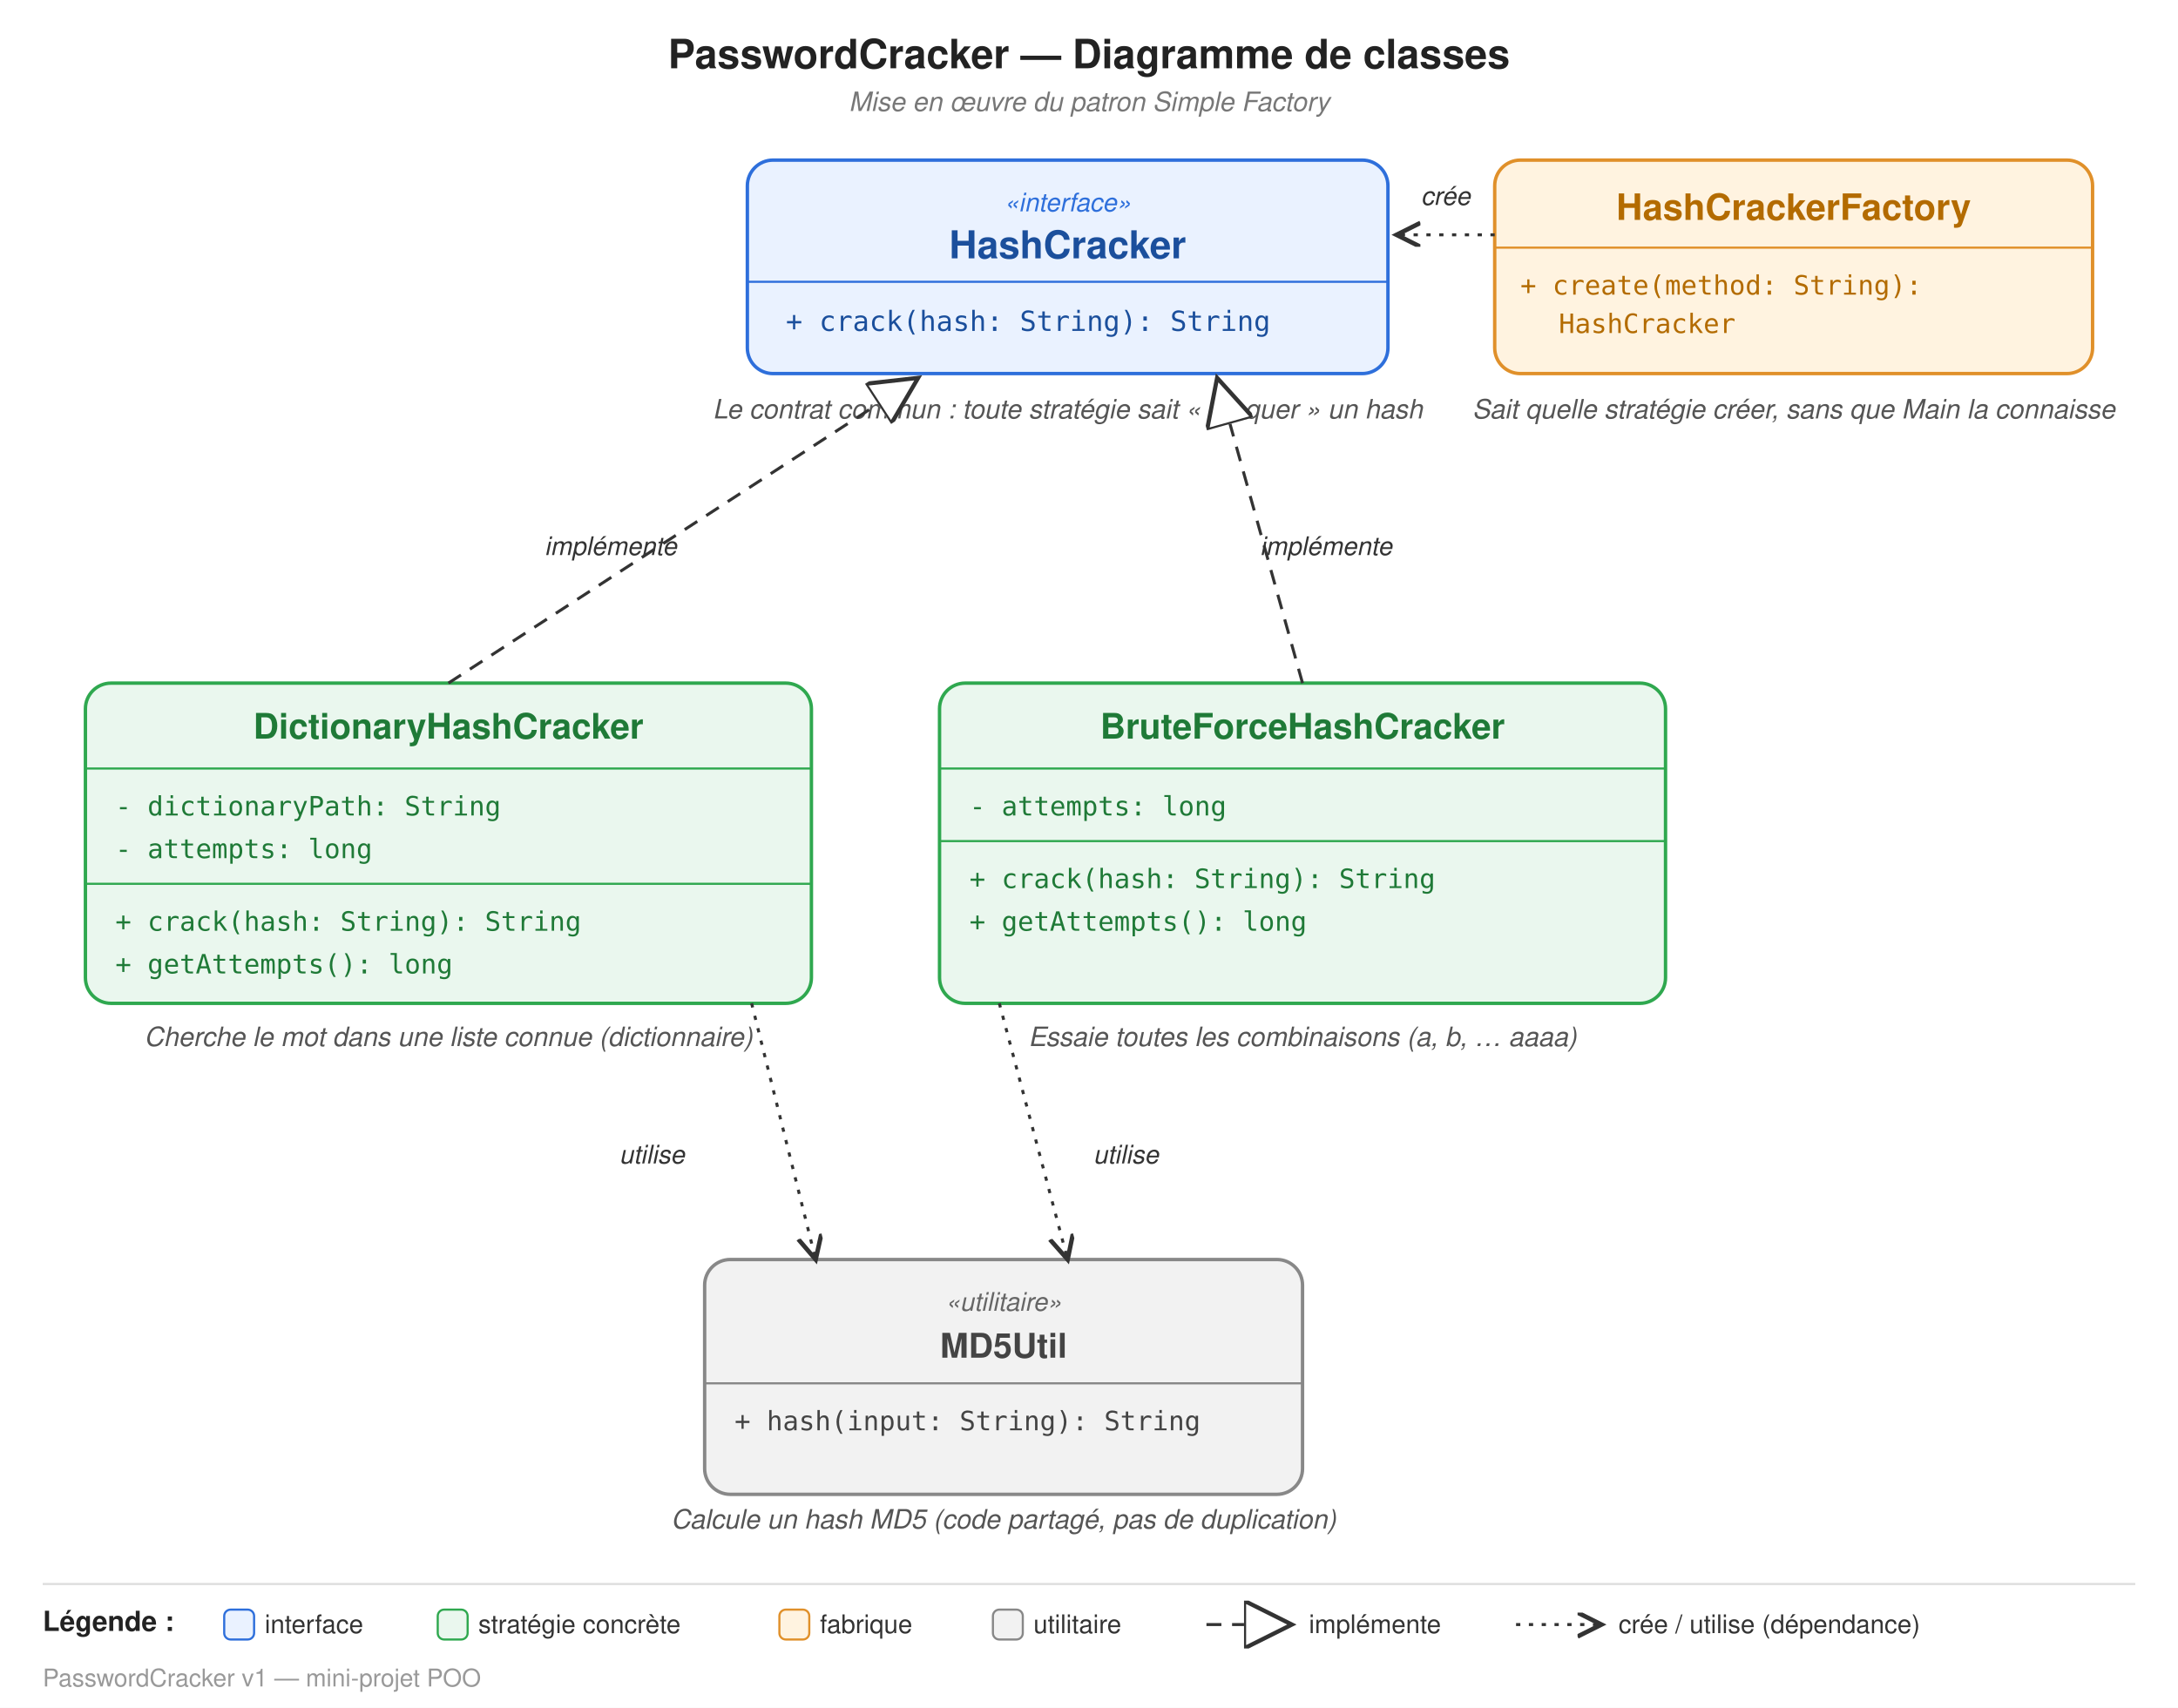
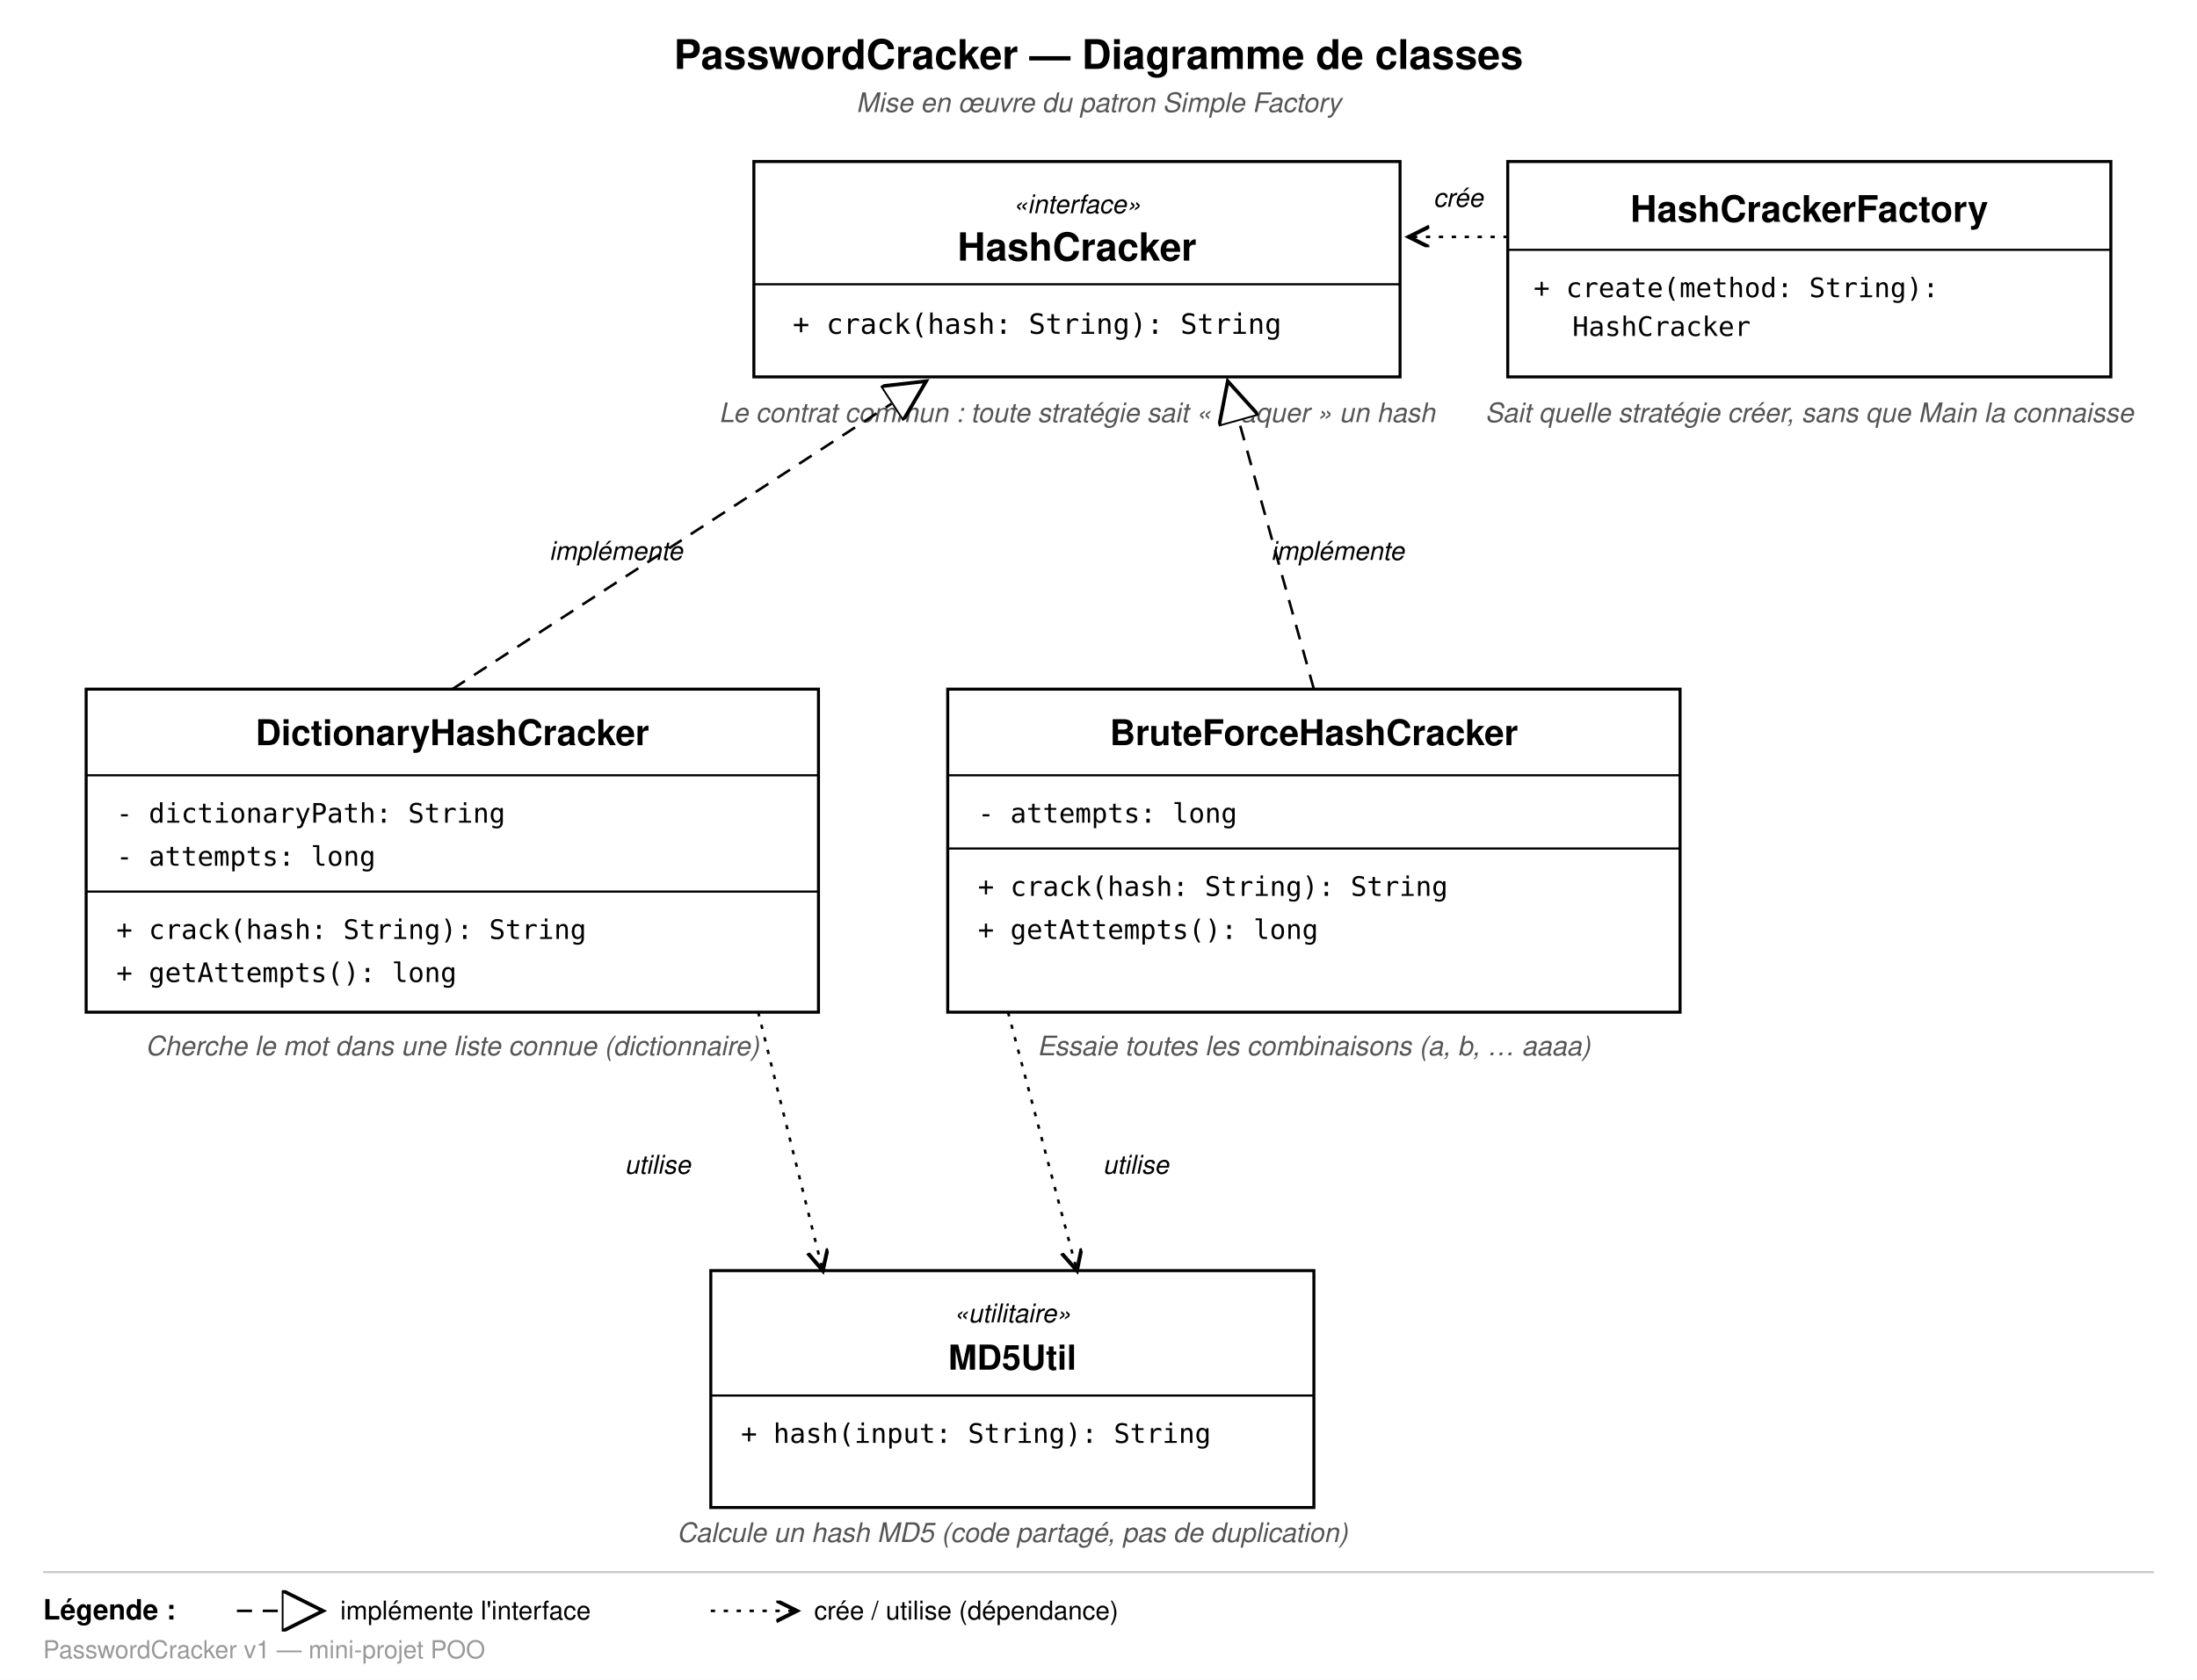
- <svg xmlns="http://www.w3.org/2000/svg" viewBox="0 0 1020 800" font-family="'Segoe UI', Helvetica, Arial, sans-serif">
+ <svg xmlns="http://www.w3.org/2000/svg" viewBox="0 0 1020 780" font-family="'Segoe UI', Helvetica, Arial, sans-serif">
  <defs>
    <marker id="implMarker" markerWidth="18" markerHeight="16" refX="16" refY="8" orient="auto">
-       <path d="M0,0 L16,8 L0,16 Z" fill="white" stroke="#333" stroke-width="1.4" />
+       <path d="M0,0 L16,8 L0,16 Z" fill="white" stroke="black" stroke-width="1.4" />
    </marker>
    <marker id="depMarker" markerWidth="10" markerHeight="10" refX="8" refY="4" orient="auto">
-       <path d="M0,0 L8,4 L0,8" fill="none" stroke="#333" stroke-width="1.5" />
+       <path d="M0,0 L8,4 L0,8" fill="none" stroke="black" stroke-width="1.5" />
    </marker>
  </defs>
-   <rect x="0" y="0" width="1020" height="800" fill="white" />
-   <text x="510" y="32" text-anchor="middle" font-size="19" font-weight="700" fill="#222">PasswordCracker — Diagramme de classes</text>
-   <text x="510" y="52" text-anchor="middle" font-size="12.5" font-style="italic" fill="#777">Mise en œuvre du patron Simple Factory</text>
-   <rect x="350" y="75" width="300" height="100" rx="12" fill="#EAF2FF" stroke="#2E6FDB" stroke-width="1.6" />
-   <text x="500" y="99" text-anchor="middle" font-style="italic" font-size="12" fill="#2E6FDB">«interface»</text>
-   <text x="500" y="121" text-anchor="middle" font-size="18" font-weight="700" fill="#1B4F9C">HashCracker</text>
-   <line x1="350" y1="132" x2="650" y2="132" stroke="#2E6FDB" stroke-width="1" />
-   <text x="368" y="155" font-family="Consolas, monospace" font-size="13" fill="#1B4F9C">+ crack(hash: String): String</text>
+   <rect x="0" y="0" width="1020" height="780" fill="white" />
+   <text x="510" y="32" text-anchor="middle" font-size="19" font-weight="700" fill="black">PasswordCracker — Diagramme de classes</text>
+   <text x="510" y="52" text-anchor="middle" font-size="12.5" font-style="italic" fill="#555">Mise en œuvre du patron Simple Factory</text>
+   <rect x="350" y="75" width="300" height="100" fill="white" stroke="black" stroke-width="1.4" />
+   <text x="500" y="99" text-anchor="middle" font-style="italic" font-size="12" fill="black">«interface»</text>
+   <text x="500" y="121" text-anchor="middle" font-size="18" font-weight="700" fill="black">HashCracker</text>
+   <line x1="350" y1="132" x2="650" y2="132" stroke="black" stroke-width="1" />
+   <text x="368" y="155" font-family="Consolas, monospace" font-size="13" fill="black">+ crack(hash: String): String</text>
  <text x="500" y="196" text-anchor="middle" font-size="12.5" font-style="italic" fill="#555">Le contrat commun : toute stratégie sait « craquer » un hash</text>
-   <rect x="700" y="75" width="280" height="100" rx="12" fill="#FFF3E0" stroke="#E0902A" stroke-width="1.6" />
-   <text x="840" y="103" text-anchor="middle" font-size="17" font-weight="700" fill="#B36B00">HashCrackerFactory</text>
-   <line x1="700" y1="116" x2="980" y2="116" stroke="#E0902A" stroke-width="1" />
-   <text x="712" y="138" font-family="Consolas, monospace" font-size="12.5" fill="#B36B00">+ create(method: String):</text>
-   <text x="730" y="156" font-family="Consolas, monospace" font-size="12.5" fill="#B36B00">HashCracker</text>
+   <rect x="700" y="75" width="280" height="100" fill="white" stroke="black" stroke-width="1.4" />
+   <text x="840" y="103" text-anchor="middle" font-size="17" font-weight="700" fill="black">HashCrackerFactory</text>
+   <line x1="700" y1="116" x2="980" y2="116" stroke="black" stroke-width="1" />
+   <text x="712" y="138" font-family="Consolas, monospace" font-size="12.5" fill="black">+ create(method: String):</text>
+   <text x="730" y="156" font-family="Consolas, monospace" font-size="12.5" fill="black">HashCracker</text>
  <text x="840" y="196" text-anchor="middle" font-size="12.5" font-style="italic" fill="#555">Sait quelle stratégie créer, sans que Main la connaisse</text>
-   <rect x="40" y="320" width="340" height="150" rx="12" fill="#EAF7EE" stroke="#2FA84F" stroke-width="1.6" />
-   <text x="210" y="346" text-anchor="middle" font-size="16.5" font-weight="700" fill="#1F7A37">DictionaryHashCracker</text>
-   <line x1="40" y1="360" x2="380" y2="360" stroke="#2FA84F" stroke-width="1" />
-   <text x="54" y="382" font-family="Consolas, monospace" font-size="12.5" fill="#1F7A37">- dictionaryPath: String</text>
-   <text x="54" y="402" font-family="Consolas, monospace" font-size="12.5" fill="#1F7A37">- attempts: long</text>
-   <line x1="40" y1="414" x2="380" y2="414" stroke="#2FA84F" stroke-width="1" />
-   <text x="54" y="436" font-family="Consolas, monospace" font-size="12.5" fill="#1F7A37">+ crack(hash: String): String</text>
-   <text x="54" y="456" font-family="Consolas, monospace" font-size="12.5" fill="#1F7A37">+ getAttempts(): long</text>
+   <rect x="40" y="320" width="340" height="150" fill="white" stroke="black" stroke-width="1.4" />
+   <text x="210" y="346" text-anchor="middle" font-size="16.5" font-weight="700" fill="black">DictionaryHashCracker</text>
+   <line x1="40" y1="360" x2="380" y2="360" stroke="black" stroke-width="1" />
+   <text x="54" y="382" font-family="Consolas, monospace" font-size="12.5" fill="black">- dictionaryPath: String</text>
+   <text x="54" y="402" font-family="Consolas, monospace" font-size="12.5" fill="black">- attempts: long</text>
+   <line x1="40" y1="414" x2="380" y2="414" stroke="black" stroke-width="1" />
+   <text x="54" y="436" font-family="Consolas, monospace" font-size="12.5" fill="black">+ crack(hash: String): String</text>
+   <text x="54" y="456" font-family="Consolas, monospace" font-size="12.5" fill="black">+ getAttempts(): long</text>
  <text x="210" y="490" text-anchor="middle" font-size="12.5" font-style="italic" fill="#555">Cherche le mot dans une liste connue (dictionnaire)</text>
-   <rect x="440" y="320" width="340" height="150" rx="12" fill="#EAF7EE" stroke="#2FA84F" stroke-width="1.6" />
-   <text x="610" y="346" text-anchor="middle" font-size="16.5" font-weight="700" fill="#1F7A37">BruteForceHashCracker</text>
-   <line x1="440" y1="360" x2="780" y2="360" stroke="#2FA84F" stroke-width="1" />
-   <text x="454" y="382" font-family="Consolas, monospace" font-size="12.5" fill="#1F7A37">- attempts: long</text>
-   <line x1="440" y1="394" x2="780" y2="394" stroke="#2FA84F" stroke-width="1" />
-   <text x="454" y="416" font-family="Consolas, monospace" font-size="12.5" fill="#1F7A37">+ crack(hash: String): String</text>
-   <text x="454" y="436" font-family="Consolas, monospace" font-size="12.5" fill="#1F7A37">+ getAttempts(): long</text>
+   <rect x="440" y="320" width="340" height="150" fill="white" stroke="black" stroke-width="1.4" />
+   <text x="610" y="346" text-anchor="middle" font-size="16.5" font-weight="700" fill="black">BruteForceHashCracker</text>
+   <line x1="440" y1="360" x2="780" y2="360" stroke="black" stroke-width="1" />
+   <text x="454" y="382" font-family="Consolas, monospace" font-size="12.5" fill="black">- attempts: long</text>
+   <line x1="440" y1="394" x2="780" y2="394" stroke="black" stroke-width="1" />
+   <text x="454" y="416" font-family="Consolas, monospace" font-size="12.5" fill="black">+ crack(hash: String): String</text>
+   <text x="454" y="436" font-family="Consolas, monospace" font-size="12.5" fill="black">+ getAttempts(): long</text>
  <text x="610" y="490" text-anchor="middle" font-size="12.5" font-style="italic" fill="#555">Essaie toutes les combinaisons (a, b, … aaaa)</text>
-   <rect x="330" y="590" width="280" height="110" rx="12" fill="#F2F2F2" stroke="#888888" stroke-width="1.6" />
-   <text x="470" y="614" text-anchor="middle" font-style="italic" font-size="12" fill="#666">«utilitaire»</text>
-   <text x="470" y="636" text-anchor="middle" font-size="16" font-weight="700" fill="#444">MD5Util</text>
-   <line x1="330" y1="648" x2="610" y2="648" stroke="#888888" stroke-width="1" />
-   <text x="344" y="670" font-family="Consolas, monospace" font-size="12.5" fill="#444">+ hash(input: String): String</text>
+   <rect x="330" y="590" width="280" height="110" fill="white" stroke="black" stroke-width="1.4" />
+   <text x="470" y="614" text-anchor="middle" font-style="italic" font-size="12" fill="black">«utilitaire»</text>
+   <text x="470" y="636" text-anchor="middle" font-size="16" font-weight="700" fill="black">MD5Util</text>
+   <line x1="330" y1="648" x2="610" y2="648" stroke="black" stroke-width="1" />
+   <text x="344" y="670" font-family="Consolas, monospace" font-size="12.5" fill="black">+ hash(input: String): String</text>
  <text x="470" y="716" text-anchor="middle" font-size="12.5" font-style="italic" fill="#555">Calcule un hash MD5 (code partagé, pas de duplication)</text>
-   <line x1="210" y1="320" x2="430" y2="177" stroke="#333" stroke-width="1.4" stroke-dasharray="7,5" marker-end="url(#implMarker)" />
-   <text x="255" y="260" font-size="12" font-style="italic" fill="#333">implémente</text>
-   <line x1="610" y1="320" x2="570" y2="177" stroke="#333" stroke-width="1.4" stroke-dasharray="7,5" marker-end="url(#implMarker)" />
-   <text x="590" y="260" font-size="12" font-style="italic" fill="#333">implémente</text>
-   <line x1="700" y1="110" x2="654" y2="110" stroke="#333" stroke-width="1.4" stroke-dasharray="2,4" marker-end="url(#depMarker)" />
-   <text x="677" y="96" text-anchor="middle" font-size="12" font-style="italic" fill="#333">crée</text>
-   <line x1="352" y1="470" x2="382" y2="590" stroke="#333" stroke-width="1.4" stroke-dasharray="2,4" marker-end="url(#depMarker)" />
-   <text x="290" y="545" font-size="12" font-style="italic" fill="#333">utilise</text>
-   <line x1="468" y1="470" x2="500" y2="590" stroke="#333" stroke-width="1.4" stroke-dasharray="2,4" marker-end="url(#depMarker)" />
-   <text x="512" y="545" font-size="12" font-style="italic" fill="#333">utilise</text>
-   <line x1="20" y1="742" x2="1000" y2="742" stroke="#DDDDDD" stroke-width="1" />
-   <text x="20" y="764" font-size="13" font-weight="700" fill="#222">Légende :</text>
-   <rect x="105" y="754" width="14" height="14" rx="3" fill="#EAF2FF" stroke="#2E6FDB" />
-   <text x="124" y="765" font-size="12" fill="#333">interface</text>
-   <rect x="205" y="754" width="14" height="14" rx="3" fill="#EAF7EE" stroke="#2FA84F" />
-   <text x="224" y="765" font-size="12" fill="#333">stratégie concrète</text>
-   <rect x="365" y="754" width="14" height="14" rx="3" fill="#FFF3E0" stroke="#E0902A" />
-   <text x="384" y="765" font-size="12" fill="#333">fabrique</text>
-   <rect x="465" y="754" width="14" height="14" rx="3" fill="#F2F2F2" stroke="#888888" />
-   <text x="484" y="765" font-size="12" fill="#333">utilitaire</text>
-   <line x1="565" y1="761" x2="605" y2="761" stroke="#333" stroke-width="1.4" stroke-dasharray="7,5" marker-end="url(#implMarker)" />
-   <text x="613" y="765" font-size="12" fill="#333">implémente</text>
-   <line x1="710" y1="761" x2="750" y2="761" stroke="#333" stroke-width="1.4" stroke-dasharray="2,4" marker-end="url(#depMarker)" />
-   <text x="758" y="765" font-size="12" fill="#333">crée / utilise (dépendance)</text>
-   <text x="20" y="790" font-size="11.5" fill="#999">PasswordCracker v1 — mini-projet POO</text>
+   <line x1="210" y1="320" x2="430" y2="177" stroke="black" stroke-width="1.2" stroke-dasharray="7,5" marker-end="url(#implMarker)" />
+   <text x="255" y="260" font-size="12" font-style="italic" fill="black">implémente</text>
+   <line x1="610" y1="320" x2="570" y2="177" stroke="black" stroke-width="1.2" stroke-dasharray="7,5" marker-end="url(#implMarker)" />
+   <text x="590" y="260" font-size="12" font-style="italic" fill="black">implémente</text>
+   <line x1="700" y1="110" x2="654" y2="110" stroke="black" stroke-width="1.2" stroke-dasharray="2,4" marker-end="url(#depMarker)" />
+   <text x="677" y="96" text-anchor="middle" font-size="12" font-style="italic" fill="black">crée</text>
+   <line x1="352" y1="470" x2="382" y2="590" stroke="black" stroke-width="1.2" stroke-dasharray="2,4" marker-end="url(#depMarker)" />
+   <text x="290" y="545" font-size="12" font-style="italic" fill="black">utilise</text>
+   <line x1="468" y1="470" x2="500" y2="590" stroke="black" stroke-width="1.2" stroke-dasharray="2,4" marker-end="url(#depMarker)" />
+   <text x="512" y="545" font-size="12" font-style="italic" fill="black">utilise</text>
+   <line x1="20" y1="730" x2="1000" y2="730" stroke="#CCCCCC" stroke-width="1" />
+   <text x="20" y="752" font-size="13" font-weight="700" fill="black">Légende :</text>
+   <line x1="110" y1="748" x2="150" y2="748" stroke="black" stroke-width="1.2" stroke-dasharray="7,5" marker-end="url(#implMarker)" />
+   <text x="158" y="752" font-size="12" fill="black">implémente l'interface</text>
+   <line x1="330" y1="748" x2="370" y2="748" stroke="black" stroke-width="1.2" stroke-dasharray="2,4" marker-end="url(#depMarker)" />
+   <text x="378" y="752" font-size="12" fill="black">crée / utilise (dépendance)</text>
+   <text x="20" y="770" font-size="11.5" fill="#999">PasswordCracker v1 — mini-projet POO</text>
</svg>
